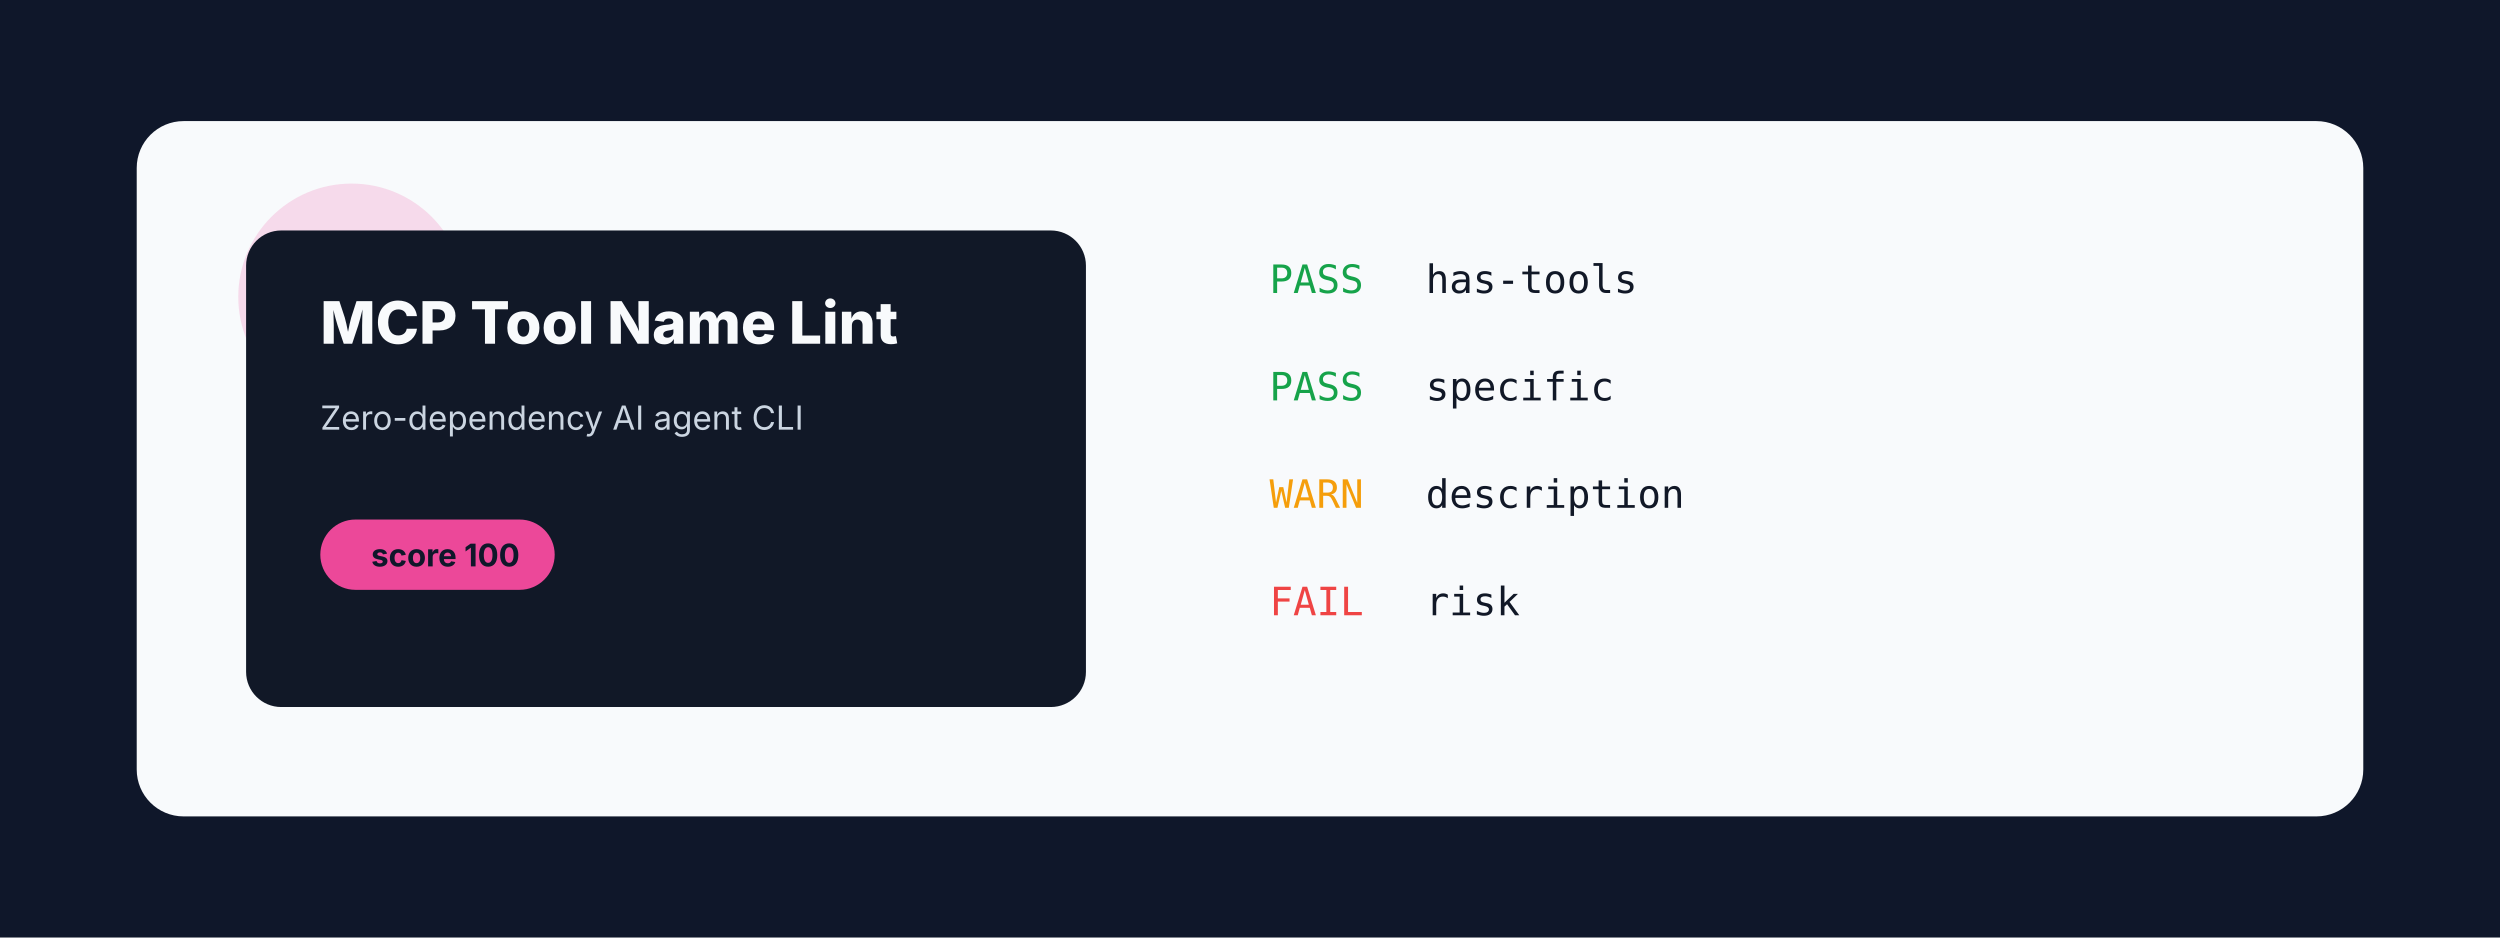
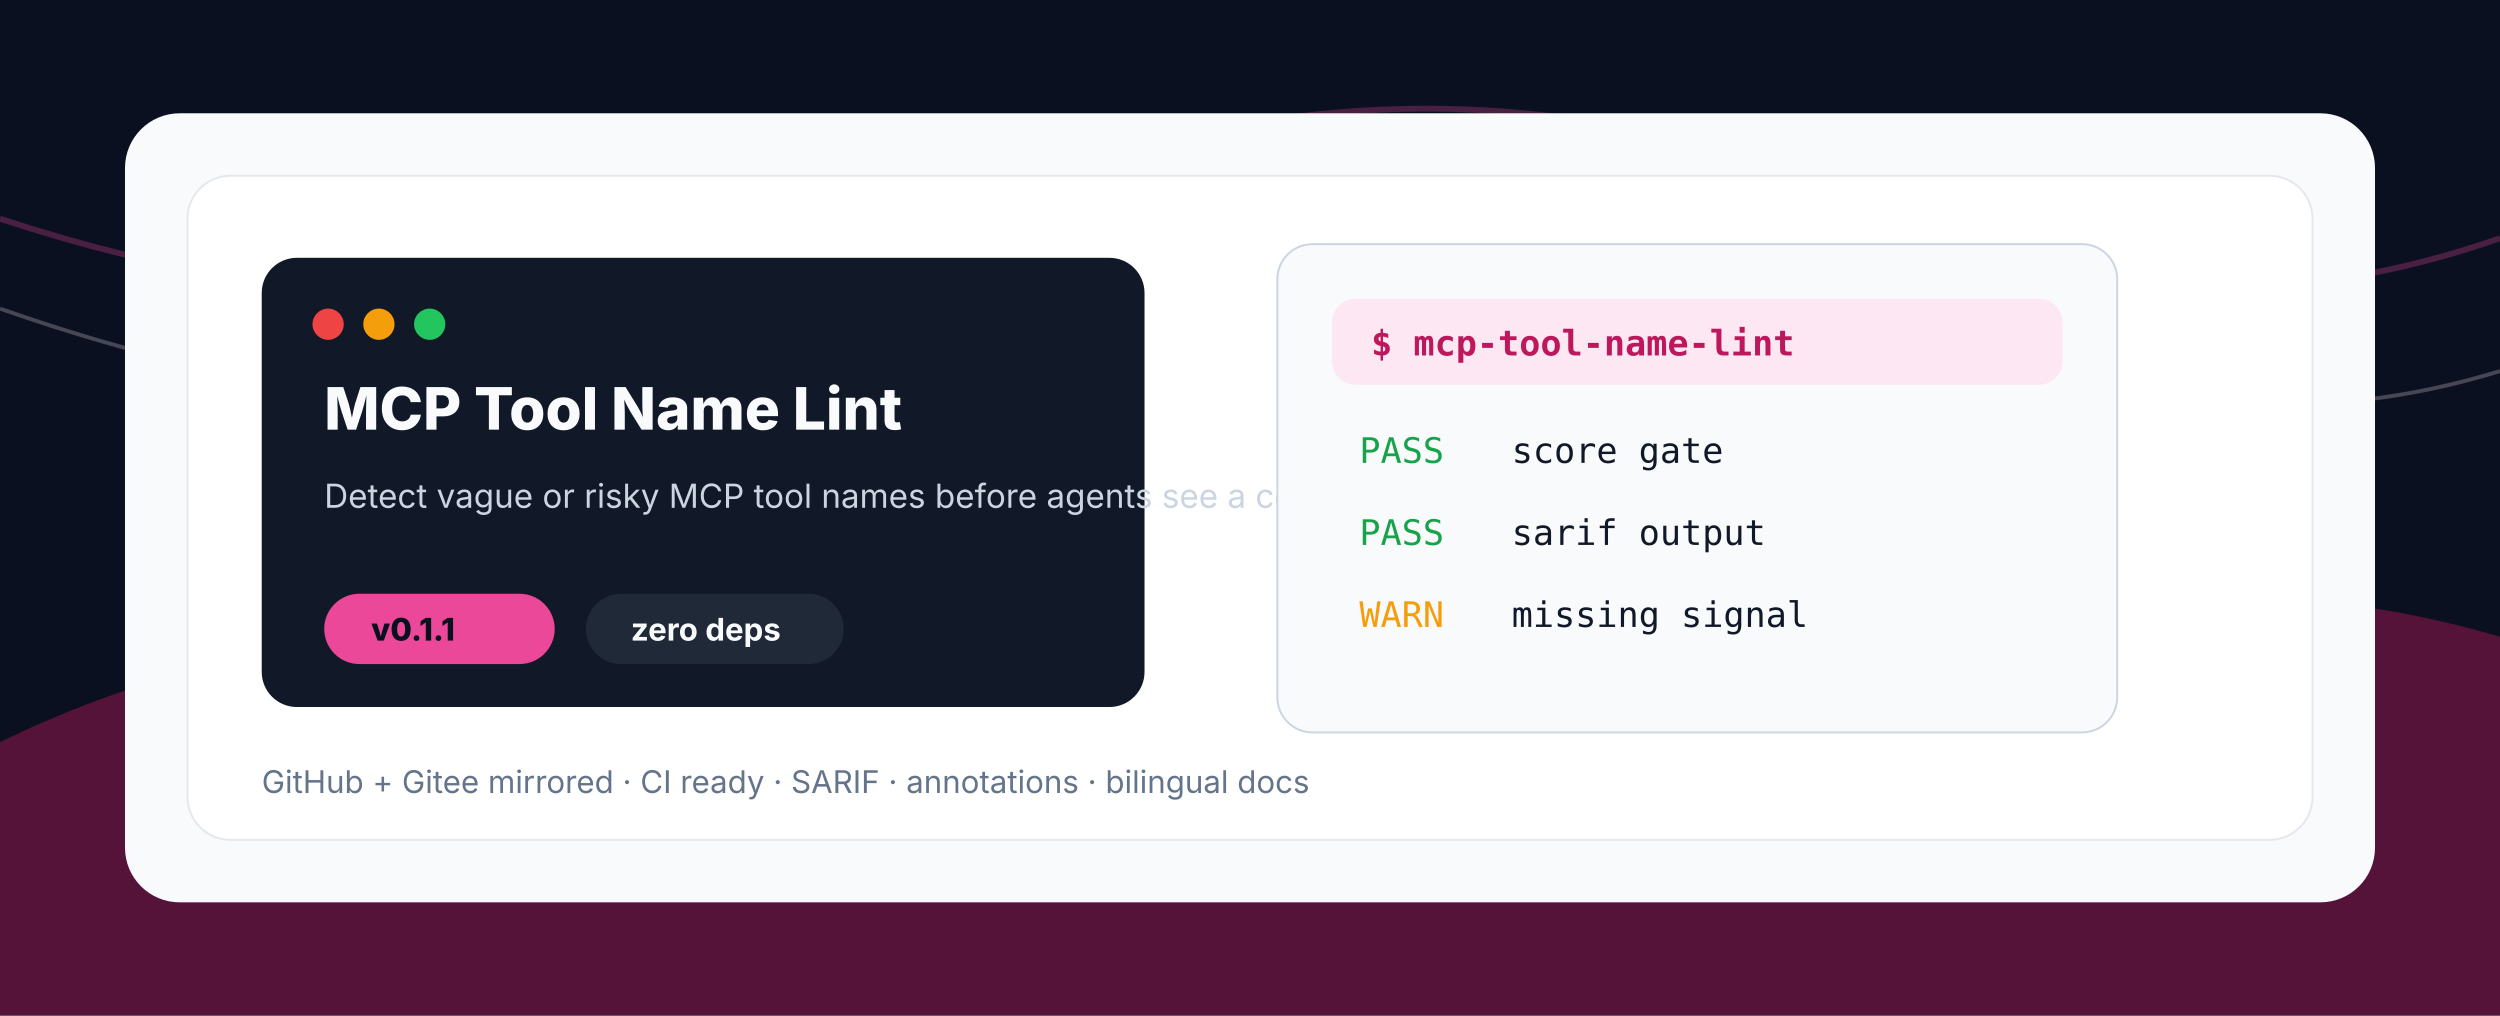
- <svg xmlns="http://www.w3.org/2000/svg" width="1280" height="480" viewBox="0 0 1280 480" fill="none">
-   <rect width="1280" height="480" fill="#0F172A" />
-   <rect x="70" y="62" width="1140" height="356" rx="24" fill="#F8FAFC" />
-   <circle cx="180" cy="152" r="58" fill="#EC4899" opacity=".18" />
-   <rect x="126" y="118" width="430" height="244" rx="18" fill="#111827" />
-   <text x="164" y="176" fill="#F8FAFC" font-family="Inter,Segoe UI,Arial,sans-serif" font-size="30" font-weight="800">MCP Tool Name Lint</text>
-   <text x="164" y="220" fill="#CBD5E1" font-family="Inter,Segoe UI,Arial,sans-serif" font-size="17">Zero-dependency AI agent CLI</text>
-   <rect x="164" y="266" width="120" height="36" rx="18" fill="#EC4899" />
-   <text x="190" y="290" fill="#0F172A" font-family="Inter,Segoe UI,Arial,sans-serif" font-size="16" font-weight="700">score 100</text>
-   <g font-family="JetBrains Mono,Consolas,monospace" font-size="20">
-     <text x="650" y="150" fill="#16A34A">PASS</text>
-     <text x="730" y="150" fill="#111827">has-tools</text>
-     <text x="650" y="205" fill="#16A34A">PASS</text>
-     <text x="730" y="205" fill="#111827">specific</text>
-     <text x="650" y="260" fill="#F59E0B">WARN</text>
-     <text x="730" y="260" fill="#111827">description</text>
-     <text x="650" y="315" fill="#EF4444">FAIL</text>
-     <text x="730" y="315" fill="#111827">risk</text>
+ <svg xmlns="http://www.w3.org/2000/svg" width="1280" height="520" viewBox="0 0 1280 520" fill="none">
+   <rect width="1280" height="520" rx="0" fill="#0B1020" />
+   <path d="M0 380C154 305 298 318 440 368C617 431 759 447 924 365C1054 300 1163 292 1280 326V520H0V380Z" fill="#BE185D" opacity=".42" />
+   <path d="M0 112C171 168 323 165 506 99C675 38 809 42 970 107C1086 154 1173 159 1280 122" stroke="#EC4899" stroke-width="3" opacity=".28" />
+   <path d="M0 158C188 224 354 224 546 154C699 98 830 99 984 163C1098 211 1185 219 1280 190" stroke="#FCE7F3" stroke-width="2" opacity=".25" />
+   <rect x="64" y="58" width="1152" height="404" rx="28" fill="#F8FAFC" />
+   <rect x="96" y="90" width="1088" height="340" rx="22" fill="#FFFFFF" stroke="#E5E7EB" />
+   <rect x="134" y="132" width="452" height="230" rx="18" fill="#111827" />
+   <circle cx="168" cy="166" r="8" fill="#EF4444" />
+   <circle cx="194" cy="166" r="8" fill="#F59E0B" />
+   <circle cx="220" cy="166" r="8" fill="#22C55E" />
+   <text x="166" y="220" fill="#F8FAFC" font-family="Inter,Segoe UI,Arial,sans-serif" font-size="30" font-weight="800">MCP Tool Name Lint</text>
+   <text x="166" y="260" fill="#CBD5E1" font-family="Inter,Segoe UI,Arial,sans-serif" font-size="17">Detect vague or risky MCP tool names before agents see a confusing tool list.</text>
+   <rect x="166" y="304" width="118" height="36" rx="18" fill="#EC4899" />
+   <text x="190" y="328" fill="#0B1020" font-family="Inter,Segoe UI,Arial,sans-serif" font-size="16" font-weight="800">v0.1.1</text>
+   <rect x="300" y="304" width="132" height="36" rx="18" fill="#1F2937" />
+   <text x="323" y="328" fill="#F8FAFC" font-family="Inter,Segoe UI,Arial,sans-serif" font-size="16" font-weight="700">zero deps</text>
+   <g transform="translate(654 125)">
+     <rect width="430" height="250" rx="18" fill="#F8FAFC" stroke="#CBD5E1" />
+     <rect x="28" y="28" width="374" height="44" rx="12" fill="#FCE7F3" />
+     <text x="48" y="57" fill="#BE185D" font-family="JetBrains Mono,Consolas,monospace" font-size="18" font-weight="700">$ mcp-tool-name-lint</text>
+     <text x="42" y="112" fill="#16A34A" font-family="JetBrains Mono,Consolas,monospace" font-size="18">PASS</text>
+     <text x="120" y="112" fill="#111827" font-family="JetBrains Mono,Consolas,monospace" font-size="18">score gate</text>
+     <text x="42" y="154" fill="#16A34A" font-family="JetBrains Mono,Consolas,monospace" font-size="18">PASS</text>
+     <text x="120" y="154" fill="#111827" font-family="JetBrains Mono,Consolas,monospace" font-size="18">sarif output</text>
+     <text x="42" y="196" fill="#F59E0B" font-family="JetBrains Mono,Consolas,monospace" font-size="18">WARN</text>
+     <text x="120" y="196" fill="#111827" font-family="JetBrains Mono,Consolas,monospace" font-size="18">missing signal</text>
  </g>
+   <text x="134" y="406" fill="#64748B" font-family="Inter,Segoe UI,Arial,sans-serif" font-size="16">GitHub + Gitee mirrored · CI ready · SARIF · annotations · bilingual docs</text>
</svg>
